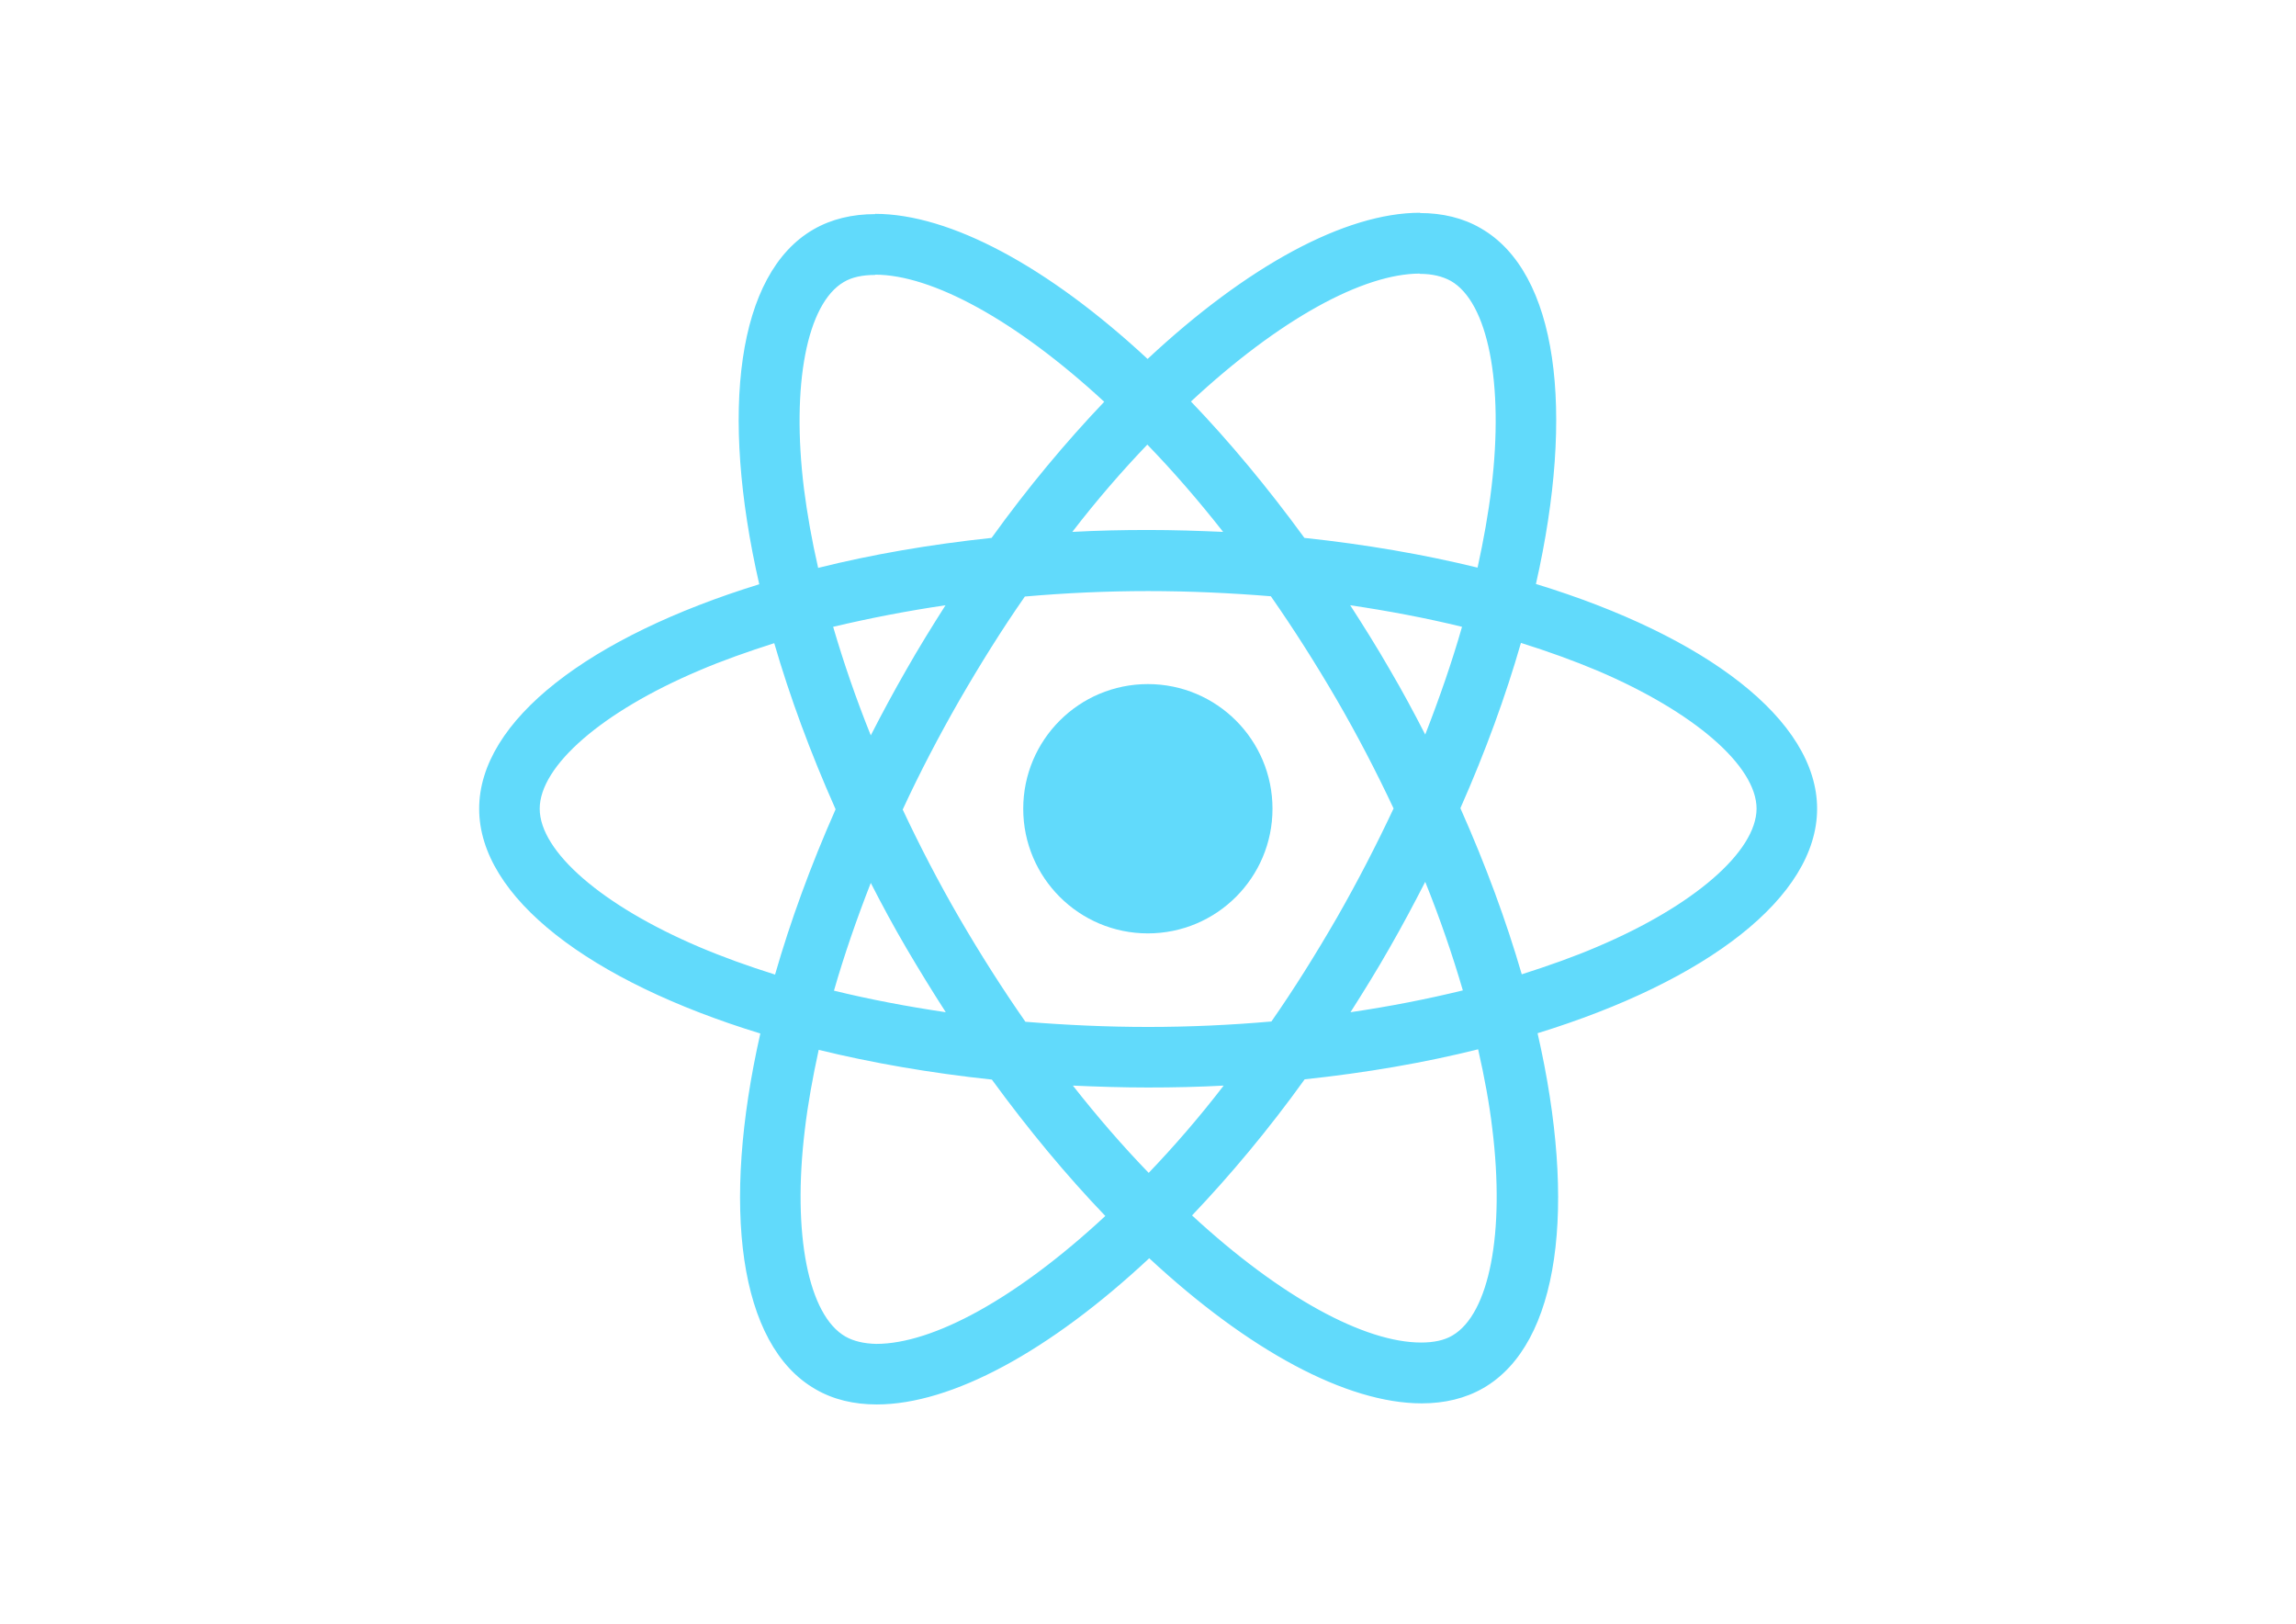
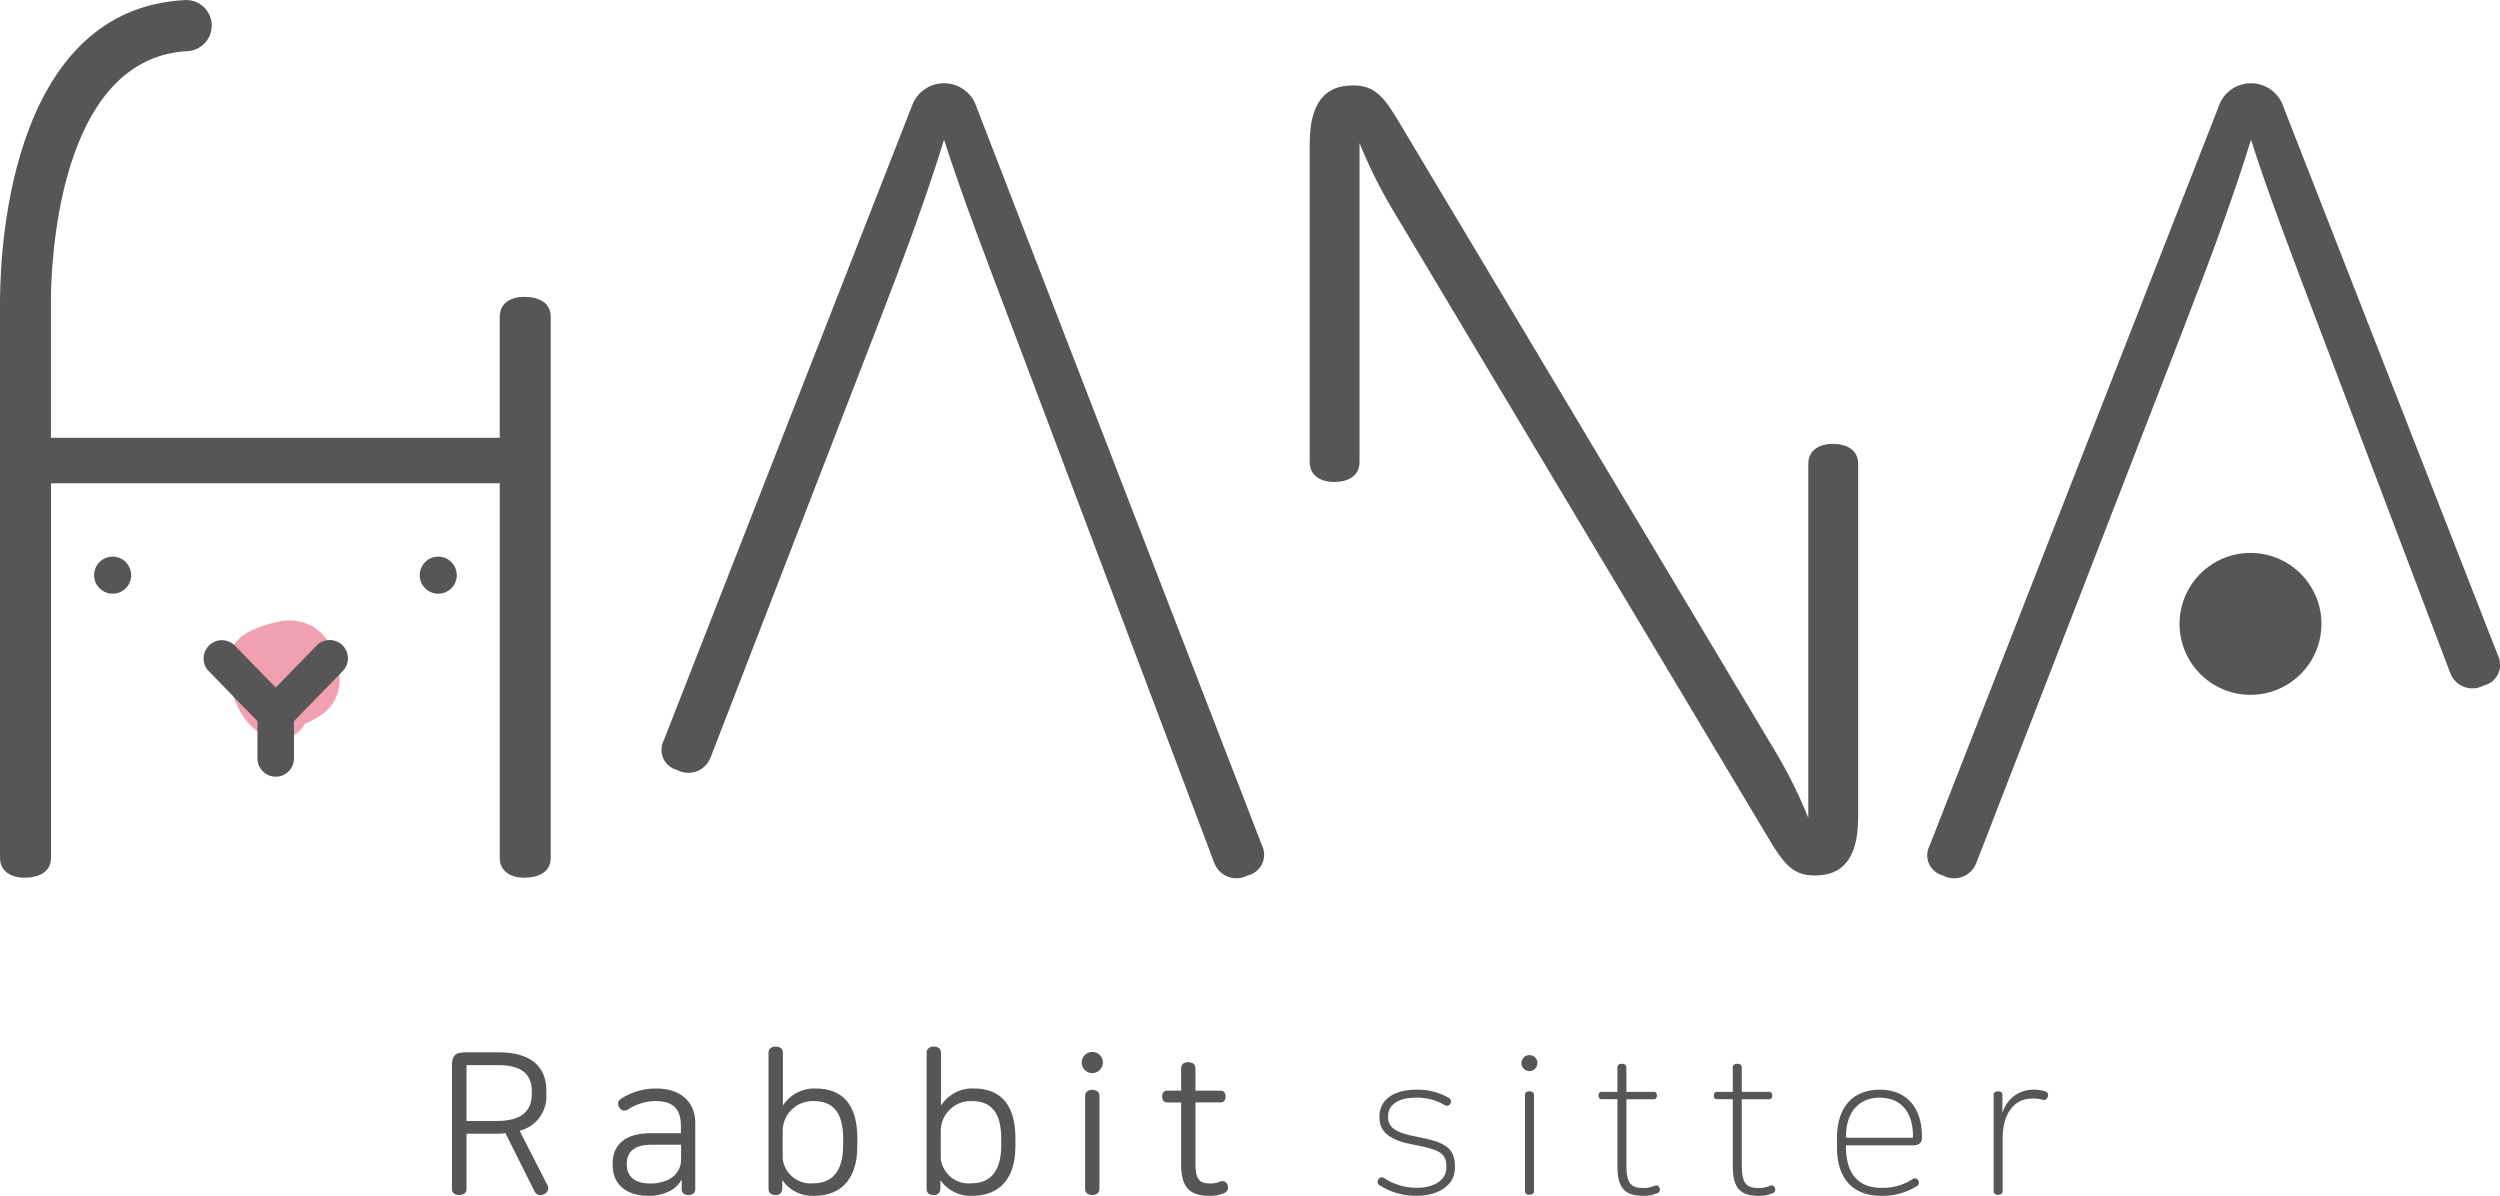
- <svg xmlns="http://www.w3.org/2000/svg" viewBox="0 0 841.9 595.3">
-   <g fill="#61DAFB">
-     <path d="M666.3 296.5c0-32.5-40.7-63.3-103.1-82.4 14.4-63.6 8-114.2-20.2-130.4-6.5-3.8-14.1-5.6-22.4-5.6v22.3c4.6 0 8.3.9 11.4 2.6 13.6 7.8 19.5 37.5 14.9 75.7-1.1 9.4-2.9 19.3-5.1 29.4-19.6-4.8-41-8.5-63.5-10.9-13.5-18.5-27.5-35.3-41.6-50 32.6-30.3 63.2-46.9 84-46.9V78c-27.5 0-63.5 19.6-99.9 53.6-36.4-33.8-72.4-53.2-99.9-53.2v22.3c20.7 0 51.4 16.5 84 46.6-14 14.7-28 31.4-41.3 49.9-22.6 2.4-44 6.1-63.6 11-2.3-10-4-19.7-5.2-29-4.7-38.2 1.1-67.9 14.6-75.8 3-1.8 6.9-2.6 11.5-2.6V78.5c-8.4 0-16 1.8-22.6 5.6-28.1 16.2-34.4 66.7-19.9 130.1-62.2 19.2-102.7 49.9-102.7 82.3 0 32.5 40.7 63.3 103.1 82.4-14.4 63.6-8 114.2 20.2 130.4 6.5 3.8 14.1 5.6 22.5 5.6 27.5 0 63.5-19.6 99.9-53.6 36.4 33.8 72.4 53.2 99.9 53.2 8.4 0 16-1.8 22.6-5.6 28.1-16.2 34.4-66.7 19.9-130.1 62-19.1 102.5-49.9 102.5-82.3zm-130.2-66.7c-3.7 12.9-8.3 26.2-13.5 39.5-4.1-8-8.4-16-13.1-24-4.6-8-9.5-15.8-14.4-23.4 14.2 2.1 27.9 4.7 41 7.9zm-45.8 106.5c-7.8 13.5-15.8 26.3-24.1 38.2-14.9 1.3-30 2-45.2 2-15.1 0-30.2-.7-45-1.9-8.3-11.9-16.4-24.6-24.2-38-7.6-13.1-14.5-26.4-20.8-39.8 6.2-13.4 13.2-26.8 20.7-39.9 7.8-13.5 15.8-26.3 24.1-38.2 14.9-1.3 30-2 45.2-2 15.1 0 30.2.7 45 1.9 8.3 11.9 16.4 24.6 24.2 38 7.6 13.1 14.5 26.4 20.8 39.8-6.3 13.4-13.2 26.8-20.7 39.9zm32.3-13c5.4 13.4 10 26.8 13.8 39.8-13.1 3.2-26.9 5.9-41.2 8 4.9-7.7 9.8-15.6 14.4-23.7 4.6-8 8.9-16.1 13-24.1zM421.2 430c-9.3-9.6-18.6-20.3-27.8-32 9 .4 18.2.7 27.5.7 9.4 0 18.7-.2 27.8-.7-9 11.7-18.3 22.4-27.5 32zm-74.4-58.9c-14.2-2.1-27.9-4.7-41-7.9 3.7-12.9 8.3-26.2 13.5-39.5 4.1 8 8.4 16 13.1 24 4.7 8 9.5 15.8 14.4 23.4zM420.7 163c9.3 9.6 18.6 20.3 27.8 32-9-.4-18.2-.7-27.5-.7-9.4 0-18.7.2-27.8.7 9-11.7 18.3-22.4 27.5-32zm-74 58.9c-4.9 7.7-9.8 15.6-14.4 23.7-4.6 8-8.9 16-13 24-5.4-13.4-10-26.8-13.8-39.8 13.1-3.1 26.9-5.8 41.2-7.9zm-90.5 125.2c-35.4-15.1-58.3-34.9-58.3-50.6 0-15.7 22.9-35.6 58.3-50.6 8.6-3.7 18-7 27.7-10.1 5.7 19.6 13.2 40 22.5 60.9-9.2 20.8-16.6 41.1-22.2 60.6-9.9-3.1-19.3-6.5-28-10.2zM310 490c-13.6-7.8-19.5-37.5-14.9-75.7 1.1-9.4 2.9-19.3 5.1-29.4 19.6 4.8 41 8.5 63.5 10.9 13.5 18.5 27.5 35.3 41.6 50-32.6 30.3-63.2 46.9-84 46.9-4.5-.1-8.3-1-11.3-2.7zm237.2-76.2c4.7 38.2-1.1 67.9-14.6 75.8-3 1.8-6.9 2.6-11.5 2.6-20.7 0-51.4-16.5-84-46.6 14-14.7 28-31.4 41.3-49.9 22.6-2.4 44-6.1 63.6-11 2.3 10.1 4.1 19.8 5.2 29.1zm38.5-66.7c-8.6 3.7-18 7-27.7 10.1-5.7-19.6-13.2-40-22.5-60.9 9.2-20.8 16.6-41.1 22.2-60.6 9.9 3.1 19.3 6.5 28.1 10.2 35.4 15.1 58.3 34.9 58.3 50.6-.1 15.7-23 35.6-58.4 50.6zM320.8 78.4z" />
-     <circle cx="420.9" cy="296.5" r="45.7" />
-     <path d="M520.5 78.1z" />
-   </g>
+ <svg xmlns="http://www.w3.org/2000/svg" width="205.293" height="98.198" viewBox="0 0 205.293 98.198">
+   <path d="M49.691,76.233a5.814,5.814,0,0,0-.492-1.068,4.244,4.244,0,0,0-1.212-1.242,4.02,4.02,0,0,0-3.129-.404,9.264,9.264,0,0,0-2.045.694,3.504,3.504,0,0,0-1.914,2.226,4.338,4.338,0,0,0,.252,2.575,10.23,10.23,0,0,0,.825,1.914,5.893,5.893,0,0,0,1.806,1.896,2.5,2.5,0,0,0,3.42-.897c.011-.022.018-.046.029-.068a8.225,8.225,0,0,0,1.239-.645,3.496,3.496,0,0,0,1.214-1.282,3.585,3.585,0,0,0,.413-1.83A6.107,6.107,0,0,0,49.691,76.233Z" transform="translate(-22.2065 -22.4225)" fill="#f0a0b1" />
+   <path d="M105.278,49.184c-2.002-5.277-4.095-10.737-5.55-15.287-1.456,4.731-3.275,9.646-5.46,15.287L80.546,84.653a1.946,1.946,0,0,1-2.73,1,1.705,1.705,0,0,1-1.092-2.456L97.18,30.895a2.8,2.8,0,0,1,5.095,0l23.567,60.962a1.744,1.744,0,0,1-1.183,2.456,1.945,1.945,0,0,1-2.73-1Z" transform="translate(-22.2065 -22.4225)" fill="#565656" />
+   <path d="M174.794,60.508V89.492c0,3.549-1.365,4.822-3.549,4.822-1.456,0-2.275-.546-3.457-2.456l-31.392-52.5a39.598,39.598,0,0,1-2.548-5.186V60.363c0,1.183-1,1.638-2.093,1.638-1,0-2.001-.455-2.001-1.638V34.261c0-3.549,1.364-4.822,3.548-4.822,1.456,0,2.275.546,3.458,2.457l31.391,52.501A39.237,39.237,0,0,1,170.7,89.583V60.508c0-1.184,1.001-1.638,2.002-1.638C173.793,58.871,174.794,59.325,174.794,60.508Z" transform="translate(-22.2065 -22.4225)" fill="#565656" />
+   <path d="M212.601,49.184c-2.002-5.277-4.095-10.737-5.55-15.287-1.456,4.731-3.275,9.646-5.46,15.287l-17.105,44.13a1.946,1.946,0,0,1-2.73,1,1.706,1.706,0,0,1-1.092-2.456l23.839-60.962a2.8,2.8,0,0,1,5.095,0l17.74,45.367a1.744,1.744,0,0,1-1.183,2.456,1.945,1.945,0,0,1-2.73-1Z" transform="translate(-22.2065 -22.4225)" fill="#565656" />
+   <path d="M65.244,46.798c-1.001,0-2.002.454-2.002,1.638v9.938h-36.85V46.43c.122-4.559,1.291-19.312,11.247-19.81a2.1,2.1,0,0,0-.21-4.194C23.273,23.133,22.249,42.22,22.211,46.89l-.004.002V92.859c0,1.183,1.001,1.638,2.001,1.638,1.184,0,2.185-.455,2.185-1.638V62.105h36.85v30.754c0,1.183,1.001,1.638,2.002,1.638,1.183,0,2.184-.455,2.184-1.638V48.436C67.427,47.252,66.426,46.798,65.244,46.798Z" transform="translate(-22.2065 -22.4225)" fill="#565656" />
+   <circle cx="184.805" cy="51.231" r="5.826" fill="#565656" />
+   <path d="M50.328,75.406a1.499,1.499,0,0,0-2.121.028l-3.36,3.45-3.36-3.45a1.5,1.5,0,0,0-2.149,2.093l4.009,4.117v3.058a1.5,1.5,0,0,0,3,0V81.643l4.009-4.117A1.5,1.5,0,0,0,50.328,75.406Z" transform="translate(-22.2065 -22.4225)" fill="#565656" />
+   <circle cx="9.249" cy="47.231" r="1.522" fill="#565656" />
+   <circle cx="35.988" cy="47.231" r="1.522" fill="#565656" />
+   <path d="M67.072,111.984v.295a2.905,2.905,0,0,1-2.196,2.999l2.278,4.458a.497.497,0,0,1-.262.737.538.538,0,0,1-.787-.213l-2.393-4.785a4.996,4.996,0,0,1-.705.049H60.516v4.54c0,.344-.279.491-.606.491-.311,0-.59-.147-.59-.491V109.92c0-.819.278-1.082,1.098-1.082h2.786C65.596,108.838,67.072,109.854,67.072,111.984Zm-4.097,2.491c2.016,0,2.901-.77,2.901-2.228v-.213c0-1.442-.885-2.147-2.753-2.147H60.516v4.589Z" transform="translate(-22.2065 -22.4225)" fill="#565656" />
+   <path d="M79.299,114.623v5.474c0,.328-.278.459-.557.459s-.557-.131-.557-.459v-.803h-.016a2.2,2.2,0,0,1-.934.918,3.745,3.745,0,0,1-1.787.409c-1.803,0-2.933-.934-2.933-2.523v-.164c0-1.393.901-2.458,3.13-2.458h2.475v-.606c0-1.377-.639-2.032-2.081-2.032a4.206,4.206,0,0,0-2.294.705.477.477,0,0,1-.689-.181.493.493,0,0,1,.131-.705,5.275,5.275,0,0,1,2.884-.852C78.07,111.804,79.299,112.885,79.299,114.623Zm-5.621,3.344v.098c0,.951.655,1.541,1.851,1.541a3.357,3.357,0,0,0,1.59-.328,1.79,1.79,0,0,0,1.016-1.622v-1.23H75.677C74.219,116.425,73.678,117.081,73.678,117.966Z" transform="translate(-22.2065 -22.4225)" fill="#565656" />
+   <path d="M86.495,108.854v4.359a3.057,3.057,0,0,1,2.688-1.409c2.261,0,3.425,1.393,3.425,4.064v.688c0,2.721-1.376,4.064-3.523,4.064a2.997,2.997,0,0,1-2.606-1.245H86.446v.704a.496.496,0,0,1-.557.476c-.295,0-.574-.147-.574-.476V108.854c0-.344.295-.491.59-.491C86.216,108.363,86.495,108.51,86.495,108.854Zm-.016,6.457v2.262a2.301,2.301,0,0,0,2.54,2.016c1.491,0,2.425-.95,2.425-3.114v-.54c0-2.098-.77-3.098-2.441-3.098A2.46,2.46,0,0,0,86.479,115.311Z" transform="translate(-22.2065 -22.4225)" fill="#565656" />
+   <path d="M99.476,108.854v4.359a3.057,3.057,0,0,1,2.688-1.409c2.261,0,3.425,1.393,3.425,4.064v.688c0,2.721-1.377,4.064-3.523,4.064a2.997,2.997,0,0,1-2.606-1.245h-.033v.704a.496.496,0,0,1-.557.476c-.295,0-.574-.147-.574-.476V108.854c0-.344.295-.491.59-.491C99.198,108.363,99.476,108.51,99.476,108.854Zm-.016,6.457v2.262a2.301,2.301,0,0,0,2.54,2.016c1.491,0,2.425-.95,2.425-3.114v-.54c0-2.098-.77-3.098-2.441-3.098A2.46,2.46,0,0,0,99.46,115.311Z" transform="translate(-22.2065 -22.4225)" fill="#565656" />
+   <path d="M112.769,109.657a.869.869,0,1,1-.869-.852A.847.847,0,0,1,112.769,109.657Zm-.278,2.754v7.653c0,.344-.279.491-.59.491-.295,0-.59-.147-.59-.491v-7.653c0-.345.295-.492.59-.492C112.212,111.919,112.491,112.066,112.491,112.411Z" transform="translate(-22.2065 -22.4225)" fill="#565656" />
+   <path d="M120.374,110.132v1.852h2.082c.262,0,.393.214.393.476,0,.278-.131.491-.393.491h-2.082v5.016c0,1.262.295,1.639,1.196,1.639a2.089,2.089,0,0,0,.853-.164.44.44,0,0,1,.59.295.499.499,0,0,1-.262.655,3.073,3.073,0,0,1-1.246.23c-1.573,0-2.31-.672-2.31-2.557v-5.113h-1.147c-.279,0-.41-.213-.41-.491,0-.262.131-.476.41-.476h1.147v-1.852c0-.344.278-.491.574-.491C120.079,109.641,120.374,109.789,120.374,110.132Z" transform="translate(-22.2065 -22.4225)" fill="#565656" />
+   <path d="M141.206,112.59a.323.323,0,0,1,.099.459.31.31,0,0,1-.442.131,4.449,4.449,0,0,0-2.393-.622c-1.54,0-2.278.655-2.278,1.524v.05c0,.885.59,1.31,2.442,1.655,2.327.426,3.048.967,3.048,2.425v.132c0,1.294-1.196,2.277-3.179,2.277a5.539,5.539,0,0,1-3.016-.868.333.333,0,0,1-.098-.476.321.321,0,0,1,.492-.099,4.881,4.881,0,0,0,2.638.787c1.557,0,2.458-.705,2.458-1.655v-.049c0-1.065-.377-1.41-2.671-1.836-1.852-.344-2.819-.967-2.819-2.228v-.131c0-1.181.967-2.164,3.048-2.164A5.132,5.132,0,0,1,141.206,112.59Z" transform="translate(-22.2065 -22.4225)" fill="#565656" />
+   <path d="M148.451,109.707a.656.656,0,1,1-.655-.64A.633.633,0,0,1,148.451,109.707Zm-.278,2.622v7.915c0,.213-.18.295-.377.295-.18,0-.361-.082-.361-.295v-7.915c0-.213.181-.295.361-.295C147.992,112.034,148.173,112.116,148.173,112.329Z" transform="translate(-22.2065 -22.4225)" fill="#565656" />
+   <path d="M155.762,110.067v2.016h2.261c.164,0,.246.131.246.295,0,.181-.082.311-.246.311h-2.261v5.358c0,1.524.328,1.935,1.409,1.935a2.122,2.122,0,0,0,.885-.181.296.296,0,0,1,.426.164.313.313,0,0,1-.18.442,2.814,2.814,0,0,1-1.147.213c-1.393,0-2.13-.508-2.13-2.393v-5.539h-1.311c-.164,0-.246-.131-.246-.311,0-.164.082-.295.246-.295h1.311V110.067c0-.213.18-.295.361-.295C155.581,109.772,155.762,109.854,155.762,110.067Z" transform="translate(-22.2065 -22.4225)" fill="#565656" />
+   <path d="M165.235,110.067v2.016h2.261c.164,0,.246.131.246.295,0,.181-.082.311-.246.311h-2.261v5.358c0,1.524.328,1.935,1.409,1.935a2.122,2.122,0,0,0,.885-.181.296.296,0,0,1,.426.164.313.313,0,0,1-.18.442,2.813,2.813,0,0,1-1.147.213c-1.393,0-2.13-.508-2.13-2.393v-5.539h-1.311c-.164,0-.246-.131-.246-.311,0-.164.082-.295.246-.295h1.311V110.067c0-.213.18-.295.361-.295C165.054,109.772,165.235,109.854,165.235,110.067Z" transform="translate(-22.2065 -22.4225)" fill="#565656" />
+   <path d="M180.034,115.77v.032c0,.443-.213.672-.721.672h-5.523v.115c0,2.327,1.114,3.376,2.901,3.376a4.453,4.453,0,0,0,2.556-.705.309.309,0,0,1,.476.082.334.334,0,0,1-.099.476,5.334,5.334,0,0,1-2.982.803c-2.18,0-3.589-1.327-3.589-3.949v-.819c0-2.622,1.409-3.95,3.507-3.95C178.74,111.902,180.034,113.328,180.034,115.77Zm-6.244,0v.082h5.506v-.115c0-2.081-1.065-3.179-2.737-3.179C174.905,112.558,173.791,113.689,173.791,115.77Z" transform="translate(-22.2065 -22.4225)" fill="#565656" />
+   <path d="M190.181,112.05a.321.321,0,0,1,.18.442.325.325,0,0,1-.41.245,3.127,3.127,0,0,0-.836-.114c-1.623,0-2.458,1.393-2.458,3.261v4.359c0,.213-.181.295-.377.295-.18,0-.361-.082-.361-.295v-7.915c0-.213.181-.295.361-.295s.36.082.36.295v1.442h.017a2.614,2.614,0,0,1,2.523-1.869A3.124,3.124,0,0,1,190.181,112.05Z" transform="translate(-22.2065 -22.4225)" fill="#565656" />
</svg>
